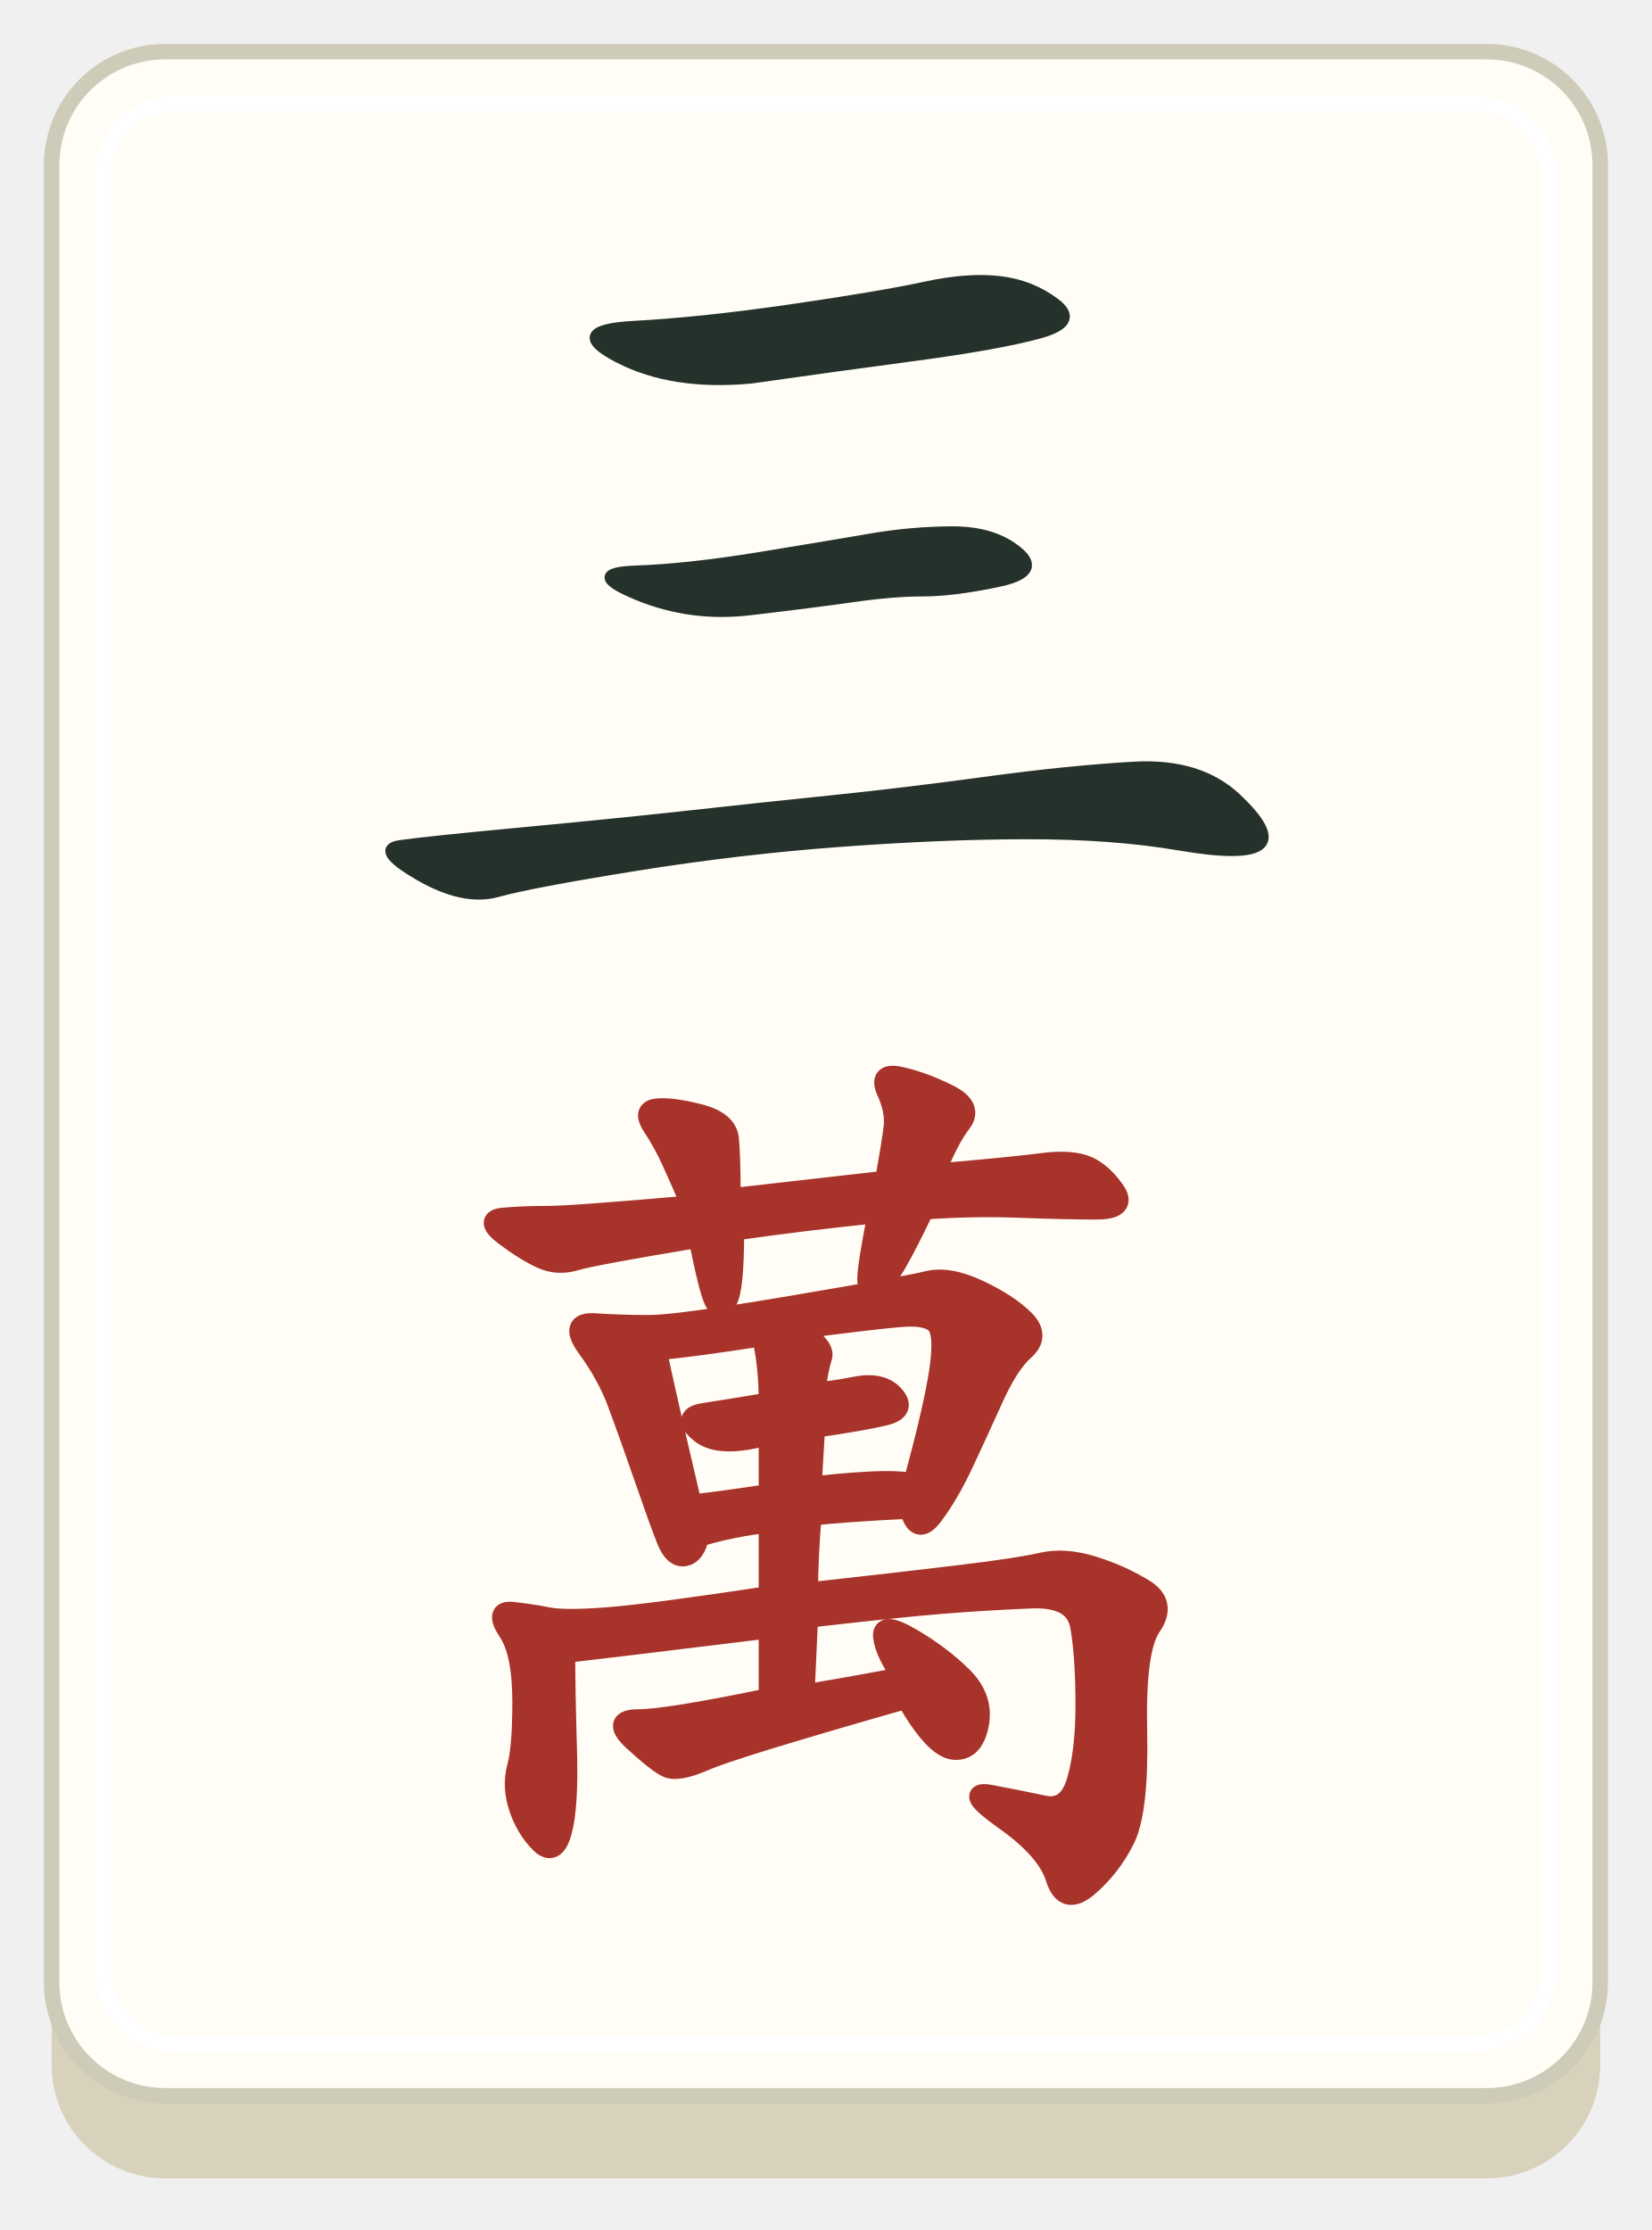
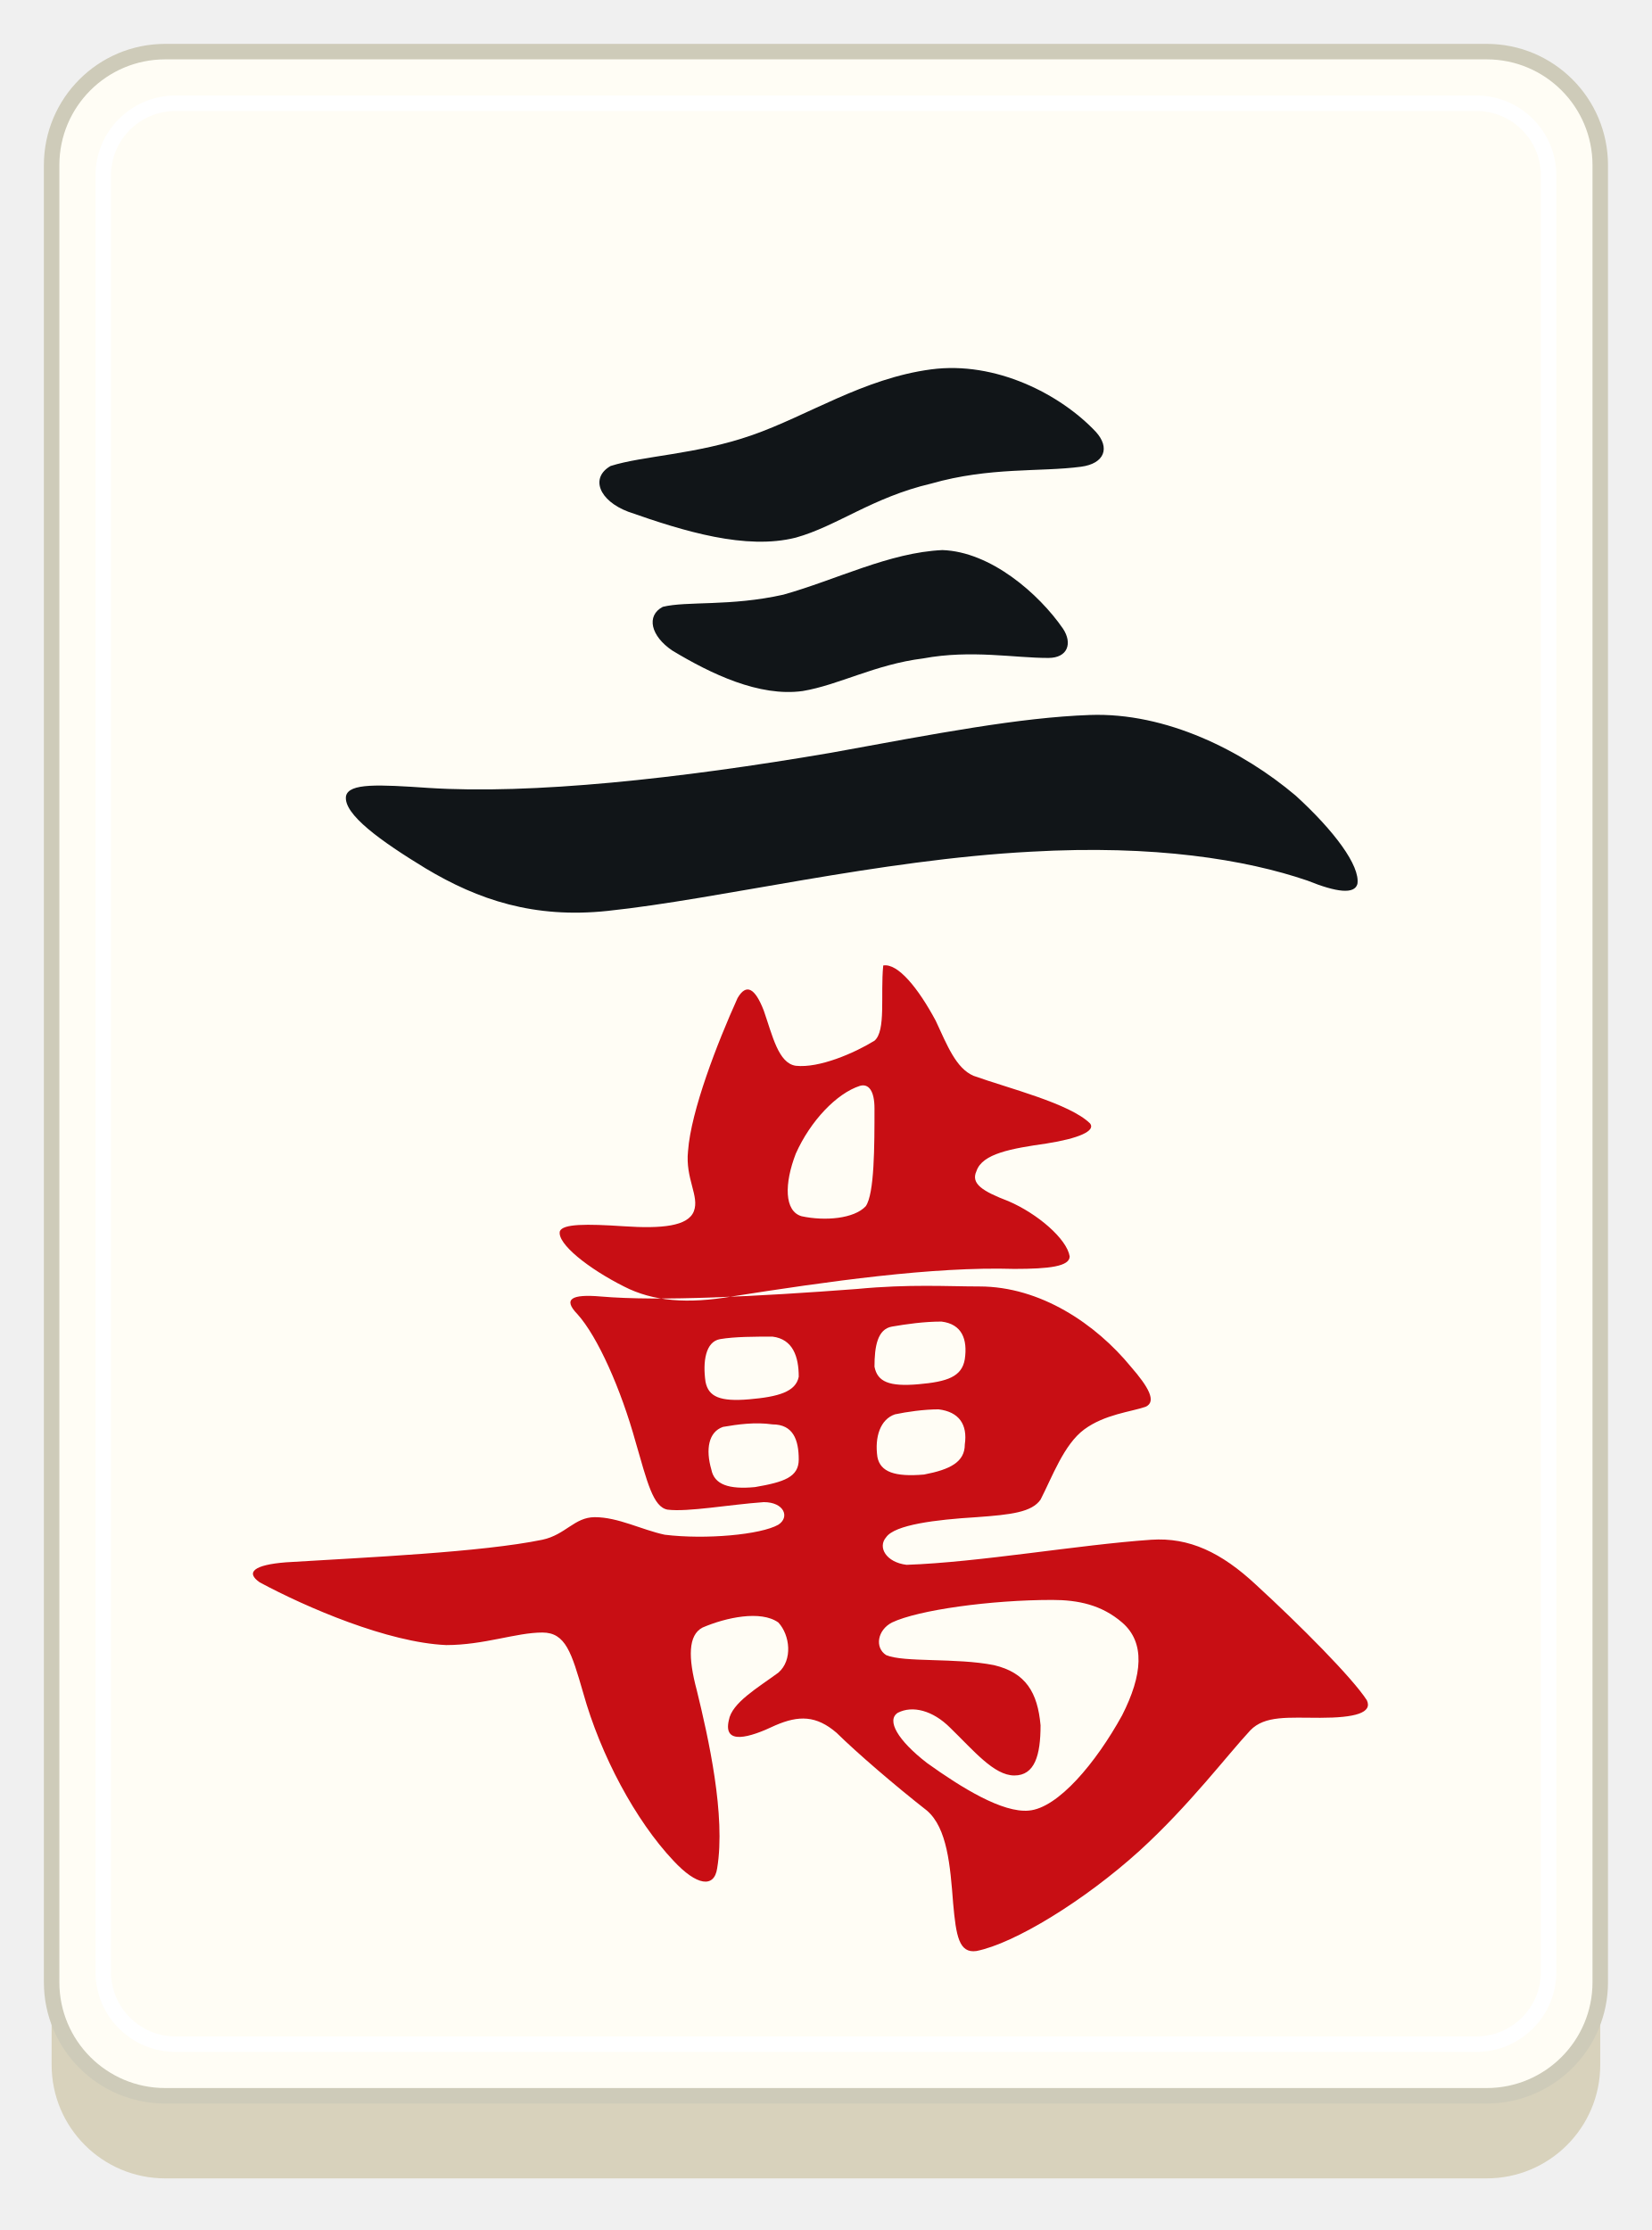
<svg xmlns="http://www.w3.org/2000/svg" viewBox="0 0 160 216" width="160" height="216" data-suit="wan" data-rank="3" role="img" aria-label="三万">
  <rect x="5" y="13" width="150" height="198" rx="11" fill="#d8d2bc" />
  <rect x="5" y="5" width="150" height="198" rx="11" fill="#fffdf5" stroke="#cecbb9" stroke-width="1.5" />
  <rect x="10" y="10" width="140" height="188" rx="7" fill="none" stroke="#ffffff" stroke-width="1.5" />
-   <path data-character="三" d="M7.031,80.469C3.906,78.646 3.255,77.604 5.078,77.344C6.901,77.083 11.263,76.628 18.164,75.977C25.065,75.326 30.859,74.74 35.547,74.219C40.234,73.698 45.117,73.177 50.195,72.656C55.273,72.135 60.677,71.484 66.406,70.703C72.135,69.922 77.279,69.401 81.836,69.141C86.393,68.88 89.974,69.987 92.578,72.461C95.182,74.935 95.964,76.563 94.922,77.344C93.88,78.125 91.081,78.125 86.523,77.344C81.966,76.563 76.693,76.172 70.703,76.172C64.974,76.172 58.529,76.432 51.367,76.953C44.206,77.474 36.979,78.32 29.688,79.492C22.396,80.664 17.578,81.576 15.234,82.227C12.891,82.878 10.156,82.292 7.031,80.469ZM41.797,28.516C36.328,29.036 31.706,28.32 27.93,26.367C24.154,24.414 24.674,23.307 29.492,23.047C34.31,22.786 39.844,22.201 46.094,21.289C52.344,20.378 56.966,19.596 59.961,18.945C62.956,18.294 65.56,18.099 67.773,18.359C69.987,18.62 71.94,19.401 73.633,20.703C75.326,22.005 74.74,23.047 71.875,23.828C69.01,24.609 64.648,25.391 58.789,26.172C52.93,26.953 47.266,27.734 41.797,28.516ZM41.797,52.734C37.63,53.255 33.659,52.734 29.883,51.172C26.107,49.609 26.042,48.763 29.688,48.633C33.333,48.503 37.565,48.047 42.383,47.266C47.201,46.484 51.107,45.833 54.102,45.313C57.096,44.792 60.026,44.531 62.891,44.531C65.755,44.531 68.034,45.247 69.727,46.68C71.419,48.112 70.703,49.154 67.578,49.805C64.453,50.456 61.849,50.781 59.766,50.781C57.682,50.781 55.273,50.977 52.539,51.367C49.805,51.758 46.224,52.214 41.797,52.734Z" transform="translate(34.0503 10.2362) scale(0.92623)" fill="#25312b" stroke="#25312b" stroke-width="1.08" stroke-linejoin="round" />
-   <path data-character="萬" d="M59.375,52.344C54.167,52.604 50.521,52.865 48.438,53.125C48.177,56.25 48.047,59.115 48.047,61.719C55.078,60.938 60.742,60.286 65.039,59.766C69.336,59.245 72.331,58.789 74.023,58.398C75.716,58.008 77.604,58.138 79.688,58.789C81.771,59.44 83.659,60.286 85.352,61.328C87.044,62.37 87.305,63.737 86.133,65.43C84.961,67.122 84.44,70.964 84.57,76.953C84.701,82.943 84.245,86.979 83.203,89.063C82.161,91.146 80.794,92.904 79.102,94.336C77.409,95.768 76.237,95.443 75.586,93.359C74.935,91.276 73.047,89.128 69.922,86.914C66.797,84.701 66.276,83.789 68.359,84.18C70.443,84.57 72.396,84.961 74.219,85.352C76.042,85.742 77.279,84.831 77.93,82.617C78.581,80.404 78.906,77.604 78.906,74.219C78.906,70.573 78.711,67.643 78.32,65.43C77.93,63.216 76.107,62.174 72.852,62.305C69.596,62.435 66.341,62.63 63.086,62.891C59.831,63.151 54.818,63.672 48.047,64.453L47.656,73.047C50.781,72.526 54.427,71.875 58.594,71.094C57.292,69.271 56.576,67.773 56.445,66.602C56.315,65.43 57.357,65.495 59.57,66.797C61.784,68.099 63.672,69.531 65.234,71.094C66.797,72.656 67.383,74.414 66.992,76.367C66.602,78.32 65.69,79.232 64.258,79.102C62.826,78.971 61.068,77.083 58.984,73.438C46.224,77.083 38.802,79.362 36.719,80.273C34.635,81.185 33.203,81.445 32.422,81.055C31.641,80.664 30.404,79.688 28.711,78.125C27.018,76.563 27.214,75.781 29.297,75.781C31.38,75.781 36.198,75 43.75,73.438L43.75,65.625C30.99,67.188 23.438,68.099 21.094,68.359C21.094,71.224 21.159,74.805 21.289,79.102C21.419,83.398 21.224,86.458 20.703,88.281C20.182,90.104 19.401,90.495 18.359,89.453C17.318,88.411 16.536,87.109 16.016,85.547C15.495,83.984 15.43,82.487 15.82,81.055C16.211,79.622 16.406,77.214 16.406,73.828C16.406,70.182 15.885,67.578 14.844,66.016C13.802,64.453 13.932,63.737 15.234,63.867C16.536,63.997 17.839,64.193 19.141,64.453C20.443,64.714 22.721,64.714 25.977,64.453C29.232,64.193 35.156,63.411 43.75,62.109L43.75,53.906C41.146,54.167 38.542,54.688 35.938,55.469C35.677,56.771 35.156,57.487 34.375,57.617C33.594,57.747 32.943,57.161 32.422,55.859C31.901,54.557 31.055,52.214 29.883,48.828C28.711,45.443 27.734,42.708 26.953,40.625C26.172,38.542 25.065,36.523 23.633,34.57C22.201,32.617 22.461,31.706 24.414,31.836C26.367,31.966 28.385,32.031 30.469,32.031C32.552,32.031 37.826,31.315 46.289,29.883C54.753,28.451 59.766,27.539 61.328,27.148C62.891,26.758 64.779,27.083 66.992,28.125C69.206,29.167 70.898,30.273 72.07,31.445C73.242,32.617 73.242,33.724 72.07,34.766C70.898,35.807 69.727,37.63 68.555,40.234C67.383,42.839 66.276,45.247 65.234,47.461C64.193,49.674 63.086,51.563 61.914,53.125C60.742,54.688 59.896,54.427 59.375,52.344ZM55.859,19.531C50.651,20.052 45.313,20.703 39.844,21.484C39.844,25.911 39.583,28.516 39.063,29.297C38.542,30.078 38.086,30.078 37.695,29.297C37.305,28.516 36.719,26.172 35.938,22.266C28.125,23.568 23.568,24.414 22.266,24.805C20.964,25.195 19.727,25.13 18.555,24.609C17.383,24.089 16.016,23.242 14.453,22.07C12.891,20.898 12.826,20.247 14.258,20.117C15.69,19.987 17.318,19.922 19.141,19.922C20.964,19.922 26.302,19.531 35.156,18.75C34.375,16.927 33.659,15.299 33.008,13.867C32.357,12.435 31.641,11.133 30.859,9.961C30.078,8.789 30.208,8.138 31.25,8.008C32.292,7.878 33.854,8.073 35.938,8.594C38.021,9.115 39.128,10.026 39.258,11.328C39.388,12.63 39.453,14.844 39.453,17.969L56.641,16.016C57.161,13.151 57.487,11.133 57.617,9.961C57.747,8.789 57.487,7.487 56.836,6.055C56.185,4.622 56.706,4.102 58.398,4.492C60.091,4.883 61.849,5.534 63.672,6.445C65.495,7.357 65.951,8.398 65.039,9.57C64.128,10.742 63.151,12.63 62.109,15.234C68.099,14.714 72.07,14.323 74.023,14.063C75.977,13.802 77.539,13.867 78.711,14.258C79.883,14.648 80.99,15.56 82.031,16.992C83.073,18.424 82.422,19.141 80.078,19.141C77.734,19.141 74.87,19.076 71.484,18.945C68.099,18.815 64.583,18.88 60.938,19.141C58.333,24.609 56.641,27.474 55.859,27.734C55.078,27.995 54.688,27.734 54.688,26.953C54.688,25.911 55.078,23.438 55.859,19.531ZM48.438,50C50.26,49.74 52.344,49.544 54.688,49.414C57.031,49.284 58.724,49.349 59.766,49.609C61.328,43.88 62.305,39.648 62.695,36.914C63.086,34.18 62.956,32.487 62.305,31.836C61.654,31.185 60.417,30.924 58.594,31.055C56.771,31.185 52.865,31.641 46.875,32.422C48.958,33.724 49.87,34.766 49.609,35.547C49.349,36.328 49.089,37.63 48.828,39.453C49.87,39.453 51.367,39.258 53.32,38.867C55.273,38.477 56.706,38.802 57.617,39.844C58.529,40.885 58.203,41.602 56.641,41.992C55.078,42.383 52.474,42.839 48.828,43.359ZM35.156,51.953C37.5,51.693 40.365,51.302 43.75,50.781L43.75,44.141C40.104,45.182 37.565,45.117 36.133,43.945C34.701,42.773 34.831,42.057 36.523,41.797C38.216,41.536 40.625,41.146 43.75,40.625C43.75,37.76 43.49,35.286 42.969,33.203C38.021,33.984 34.115,34.505 31.25,34.766C31.771,37.37 33.073,43.099 35.156,51.953Z" transform="translate(36.3068 100.4205) scale(0.87273)" fill="#a8332b" stroke="#a8332b" stroke-width="2.292" stroke-linejoin="round" />
+   <g data-representation="supplied-calligraphy-wan">
+     <path data-character="三" transform="translate(33.5 35.64757) scale(0.2847762 0.269588) translate(-68.94587 -35.27397)" d="M 268 35.761 C 290 32.679 312 44.718 324 58.157 C 329 63.936 327 69.616 319 70.737 C 305 72.698 288 70.759 268 76.801 C 248 81.762 236 92.083 222 96.204 C 205 100.745 184 93.967 165 86.908 C 155 82.909 152 74.689 159 70.468 C 170 66.768 188 66.406 207 59.425 C 226 52.444 245 38.982 268 35.761 Z M 271.861 100.685 C 288.261 101.267 304.661 116.35 312.861 128.916 C 316.141 134.153 314.501 139.41 307.941 139.437 C 296.461 139.484 281.701 136.395 265.301 139.612 C 248.901 141.779 236.601 149.18 224.301 151.331 C 209.541 153.491 193.141 145.159 180.021 136.813 C 172.641 131.593 171.001 124.25 176.741 121.076 C 184.941 118.942 199.701 120.982 217.741 116.708 C 235.781 111.366 253.821 101.527 271.861 100.685 Z M 322 159.931 C 348 158.945 374 172.839 392 188.897 C 405 201.424 414 214.103 413 220.651 C 412 224.408 406 223.706 396 219.435 C 375 211.862 344 206.527 302 209.05 C 250 211.952 196 226.09 158 230.321 C 133 233.129 114 226.409 96 215.002 C 81 205.341 68 195.604 69 189.056 C 70 184.368 80 184.919 97 186.134 C 132 188.527 182 182.911 234 173.499 C 270 166.553 298 160.842 322 159.931 Z" fill="#111518" />
+     <path data-character="萬" transform="translate(24.5 93.5) scale(0.2821886 0.2429017) translate(-64.65625 -232.931)" d="M 281,233 C 286,232 293,242 299,255 C 303,265 306,274 312,277 C 324,282 345,288 352,296 C 354,299 348,302 337,304 C 325,306 315,308 313,315 C 311,320 315,323 324,327 C 334,332 344,342 345,349 C 345,353 338,354 326,354 C 298,353 262,359 229,365 C 214,368 202,367 192,361 C 180,354 169,344 170,339 C 171,336 179,336 192,337 C 205,338 214,337 216,331 C 218,325 213,318 214,307 C 215,291 224,264 231,246 C 234,240 237,242 240,251 C 243,261 245,272 251,273 C 259,274 271,268 278,263 C 282,259 280,245 281,233 Z M 273,281 C 265,284 256,295 251,308 C 247,320 247,331 253,333 C 261,335 271,334 275,329 C 278,324 278,305 278,290 C 278,283 276,280 273,281 Z M 314,361 C 335,361 354,376 366,393 C 372,401 375,407 371,409 C 366,411 357,412 350,418 C 343,424 339,437 335,446 C 332,451 325,452 313,453 C 299,454 285,456 282,461 C 279,465 282,471 289,472 C 314,471 348,464 373,462 C 386,461 397,467 409,480 C 424,496 442,517 447,526 C 449,531 443,533 431,533 C 420,533 412,532 407,538 C 399,548 386,568 369,586 C 350,606 326,623 313,626 C 307,627 306,620 305,607 C 304,592 303,577 296,570 C 285,560 272,547 265,539 C 258,532 252,532 244,536 C 235,541 226,544 228,534 C 229,527 238,521 245,515 C 250,510 249,500 245,495 C 239,490 227,493 219,497 C 214,500 214,509 217,522 C 221,541 227,572 224,593 C 223,601 217,600 209,590 C 196,574 184,548 178,523 C 174,507 172,499 164,499 C 155,499 144,504 131,504 C 111,503 83,489 67,479 C 62,475 65,472 76,471 C 104,469 143,467 164,462 C 172,460 175,453 182,453 C 190,453 198,458 206,460 C 220,462 239,460 245,456 C 249,453 247,447 240,447 C 228,448 214,451 207,450 C 202,449 200,439 196,423 C 191,402 183,381 176,372 C 171,366 174,364 184,365 C 204,367 238,365 272,362 C 290,360 303,361 314,361 Z M 225,382 C 220,383 219,391 220,399 C 221,405 225,407 235,406 C 245,405 251,403 252,397 C 252,389 250,382 243,381 C 237,381 230,381 225,382 Z M 284,377 C 279,378 278,385 278,393 C 279,399 283,401 293,400 C 303,399 308,397 309,390 C 310,382 308,376 301,375 C 295,375 289,376 284,377 Z M 226,417 C 221,419 220,426 222,434 C 223,440 228,442 237,441 C 247,439 252,437 252,430 C 252,422 250,416 243,416 C 237,415 231,416 226,417 Z M 285,412 C 280,414 278,421 279,429 C 280,435 285,437 295,436 C 304,434 309,431 309,424 C 310,416 307,411 300,410 C 295,410 289,411 285,412 Z M 339,486 C 318,486 293,490 284,495 C 279,498 278,505 282,508 C 288,511 306,509 319,512 C 330,515 334,523 335,536 C 335,548 333,556 326,556 C 319,556 312,546 304,537 C 298,530 291,528 286,531 C 282,534 286,542 296,551 C 308,561 322,571 331,570 C 341,569 354,551 363,532 C 370,516 371,503 363,495 C 356,488 348,486 339,486 Z" fill="#c80e14" fill-rule="evenodd" />
+   </g>
</svg>
